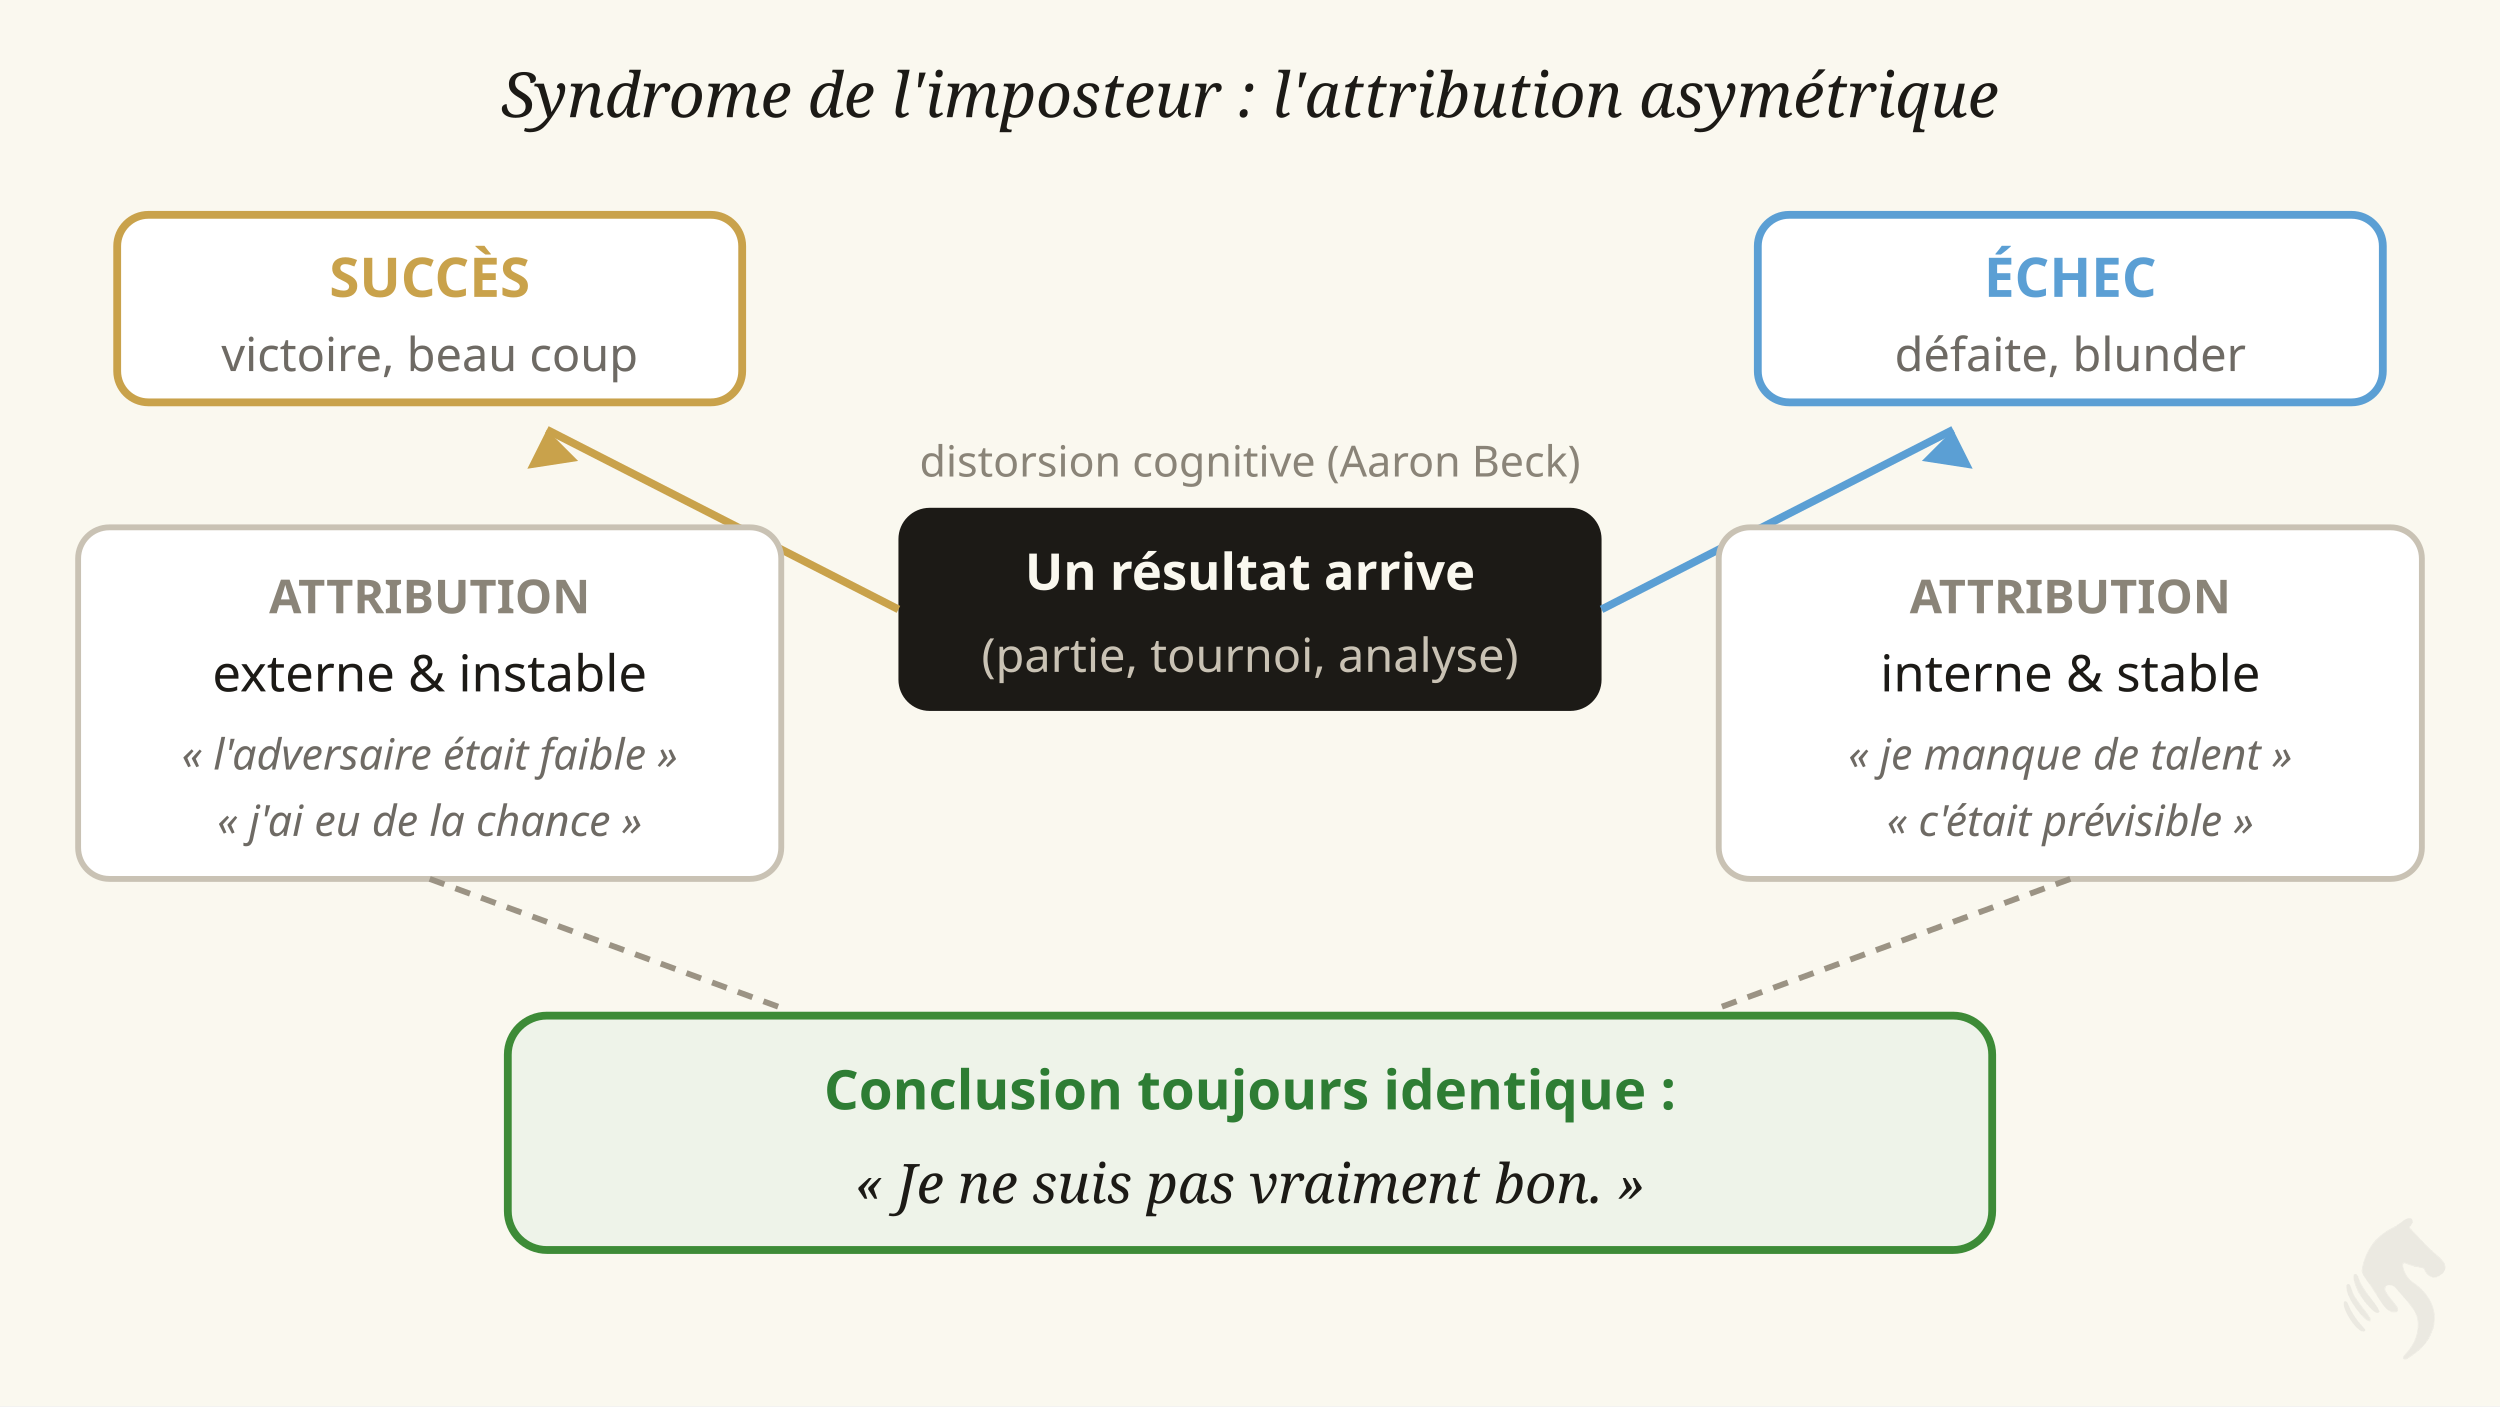
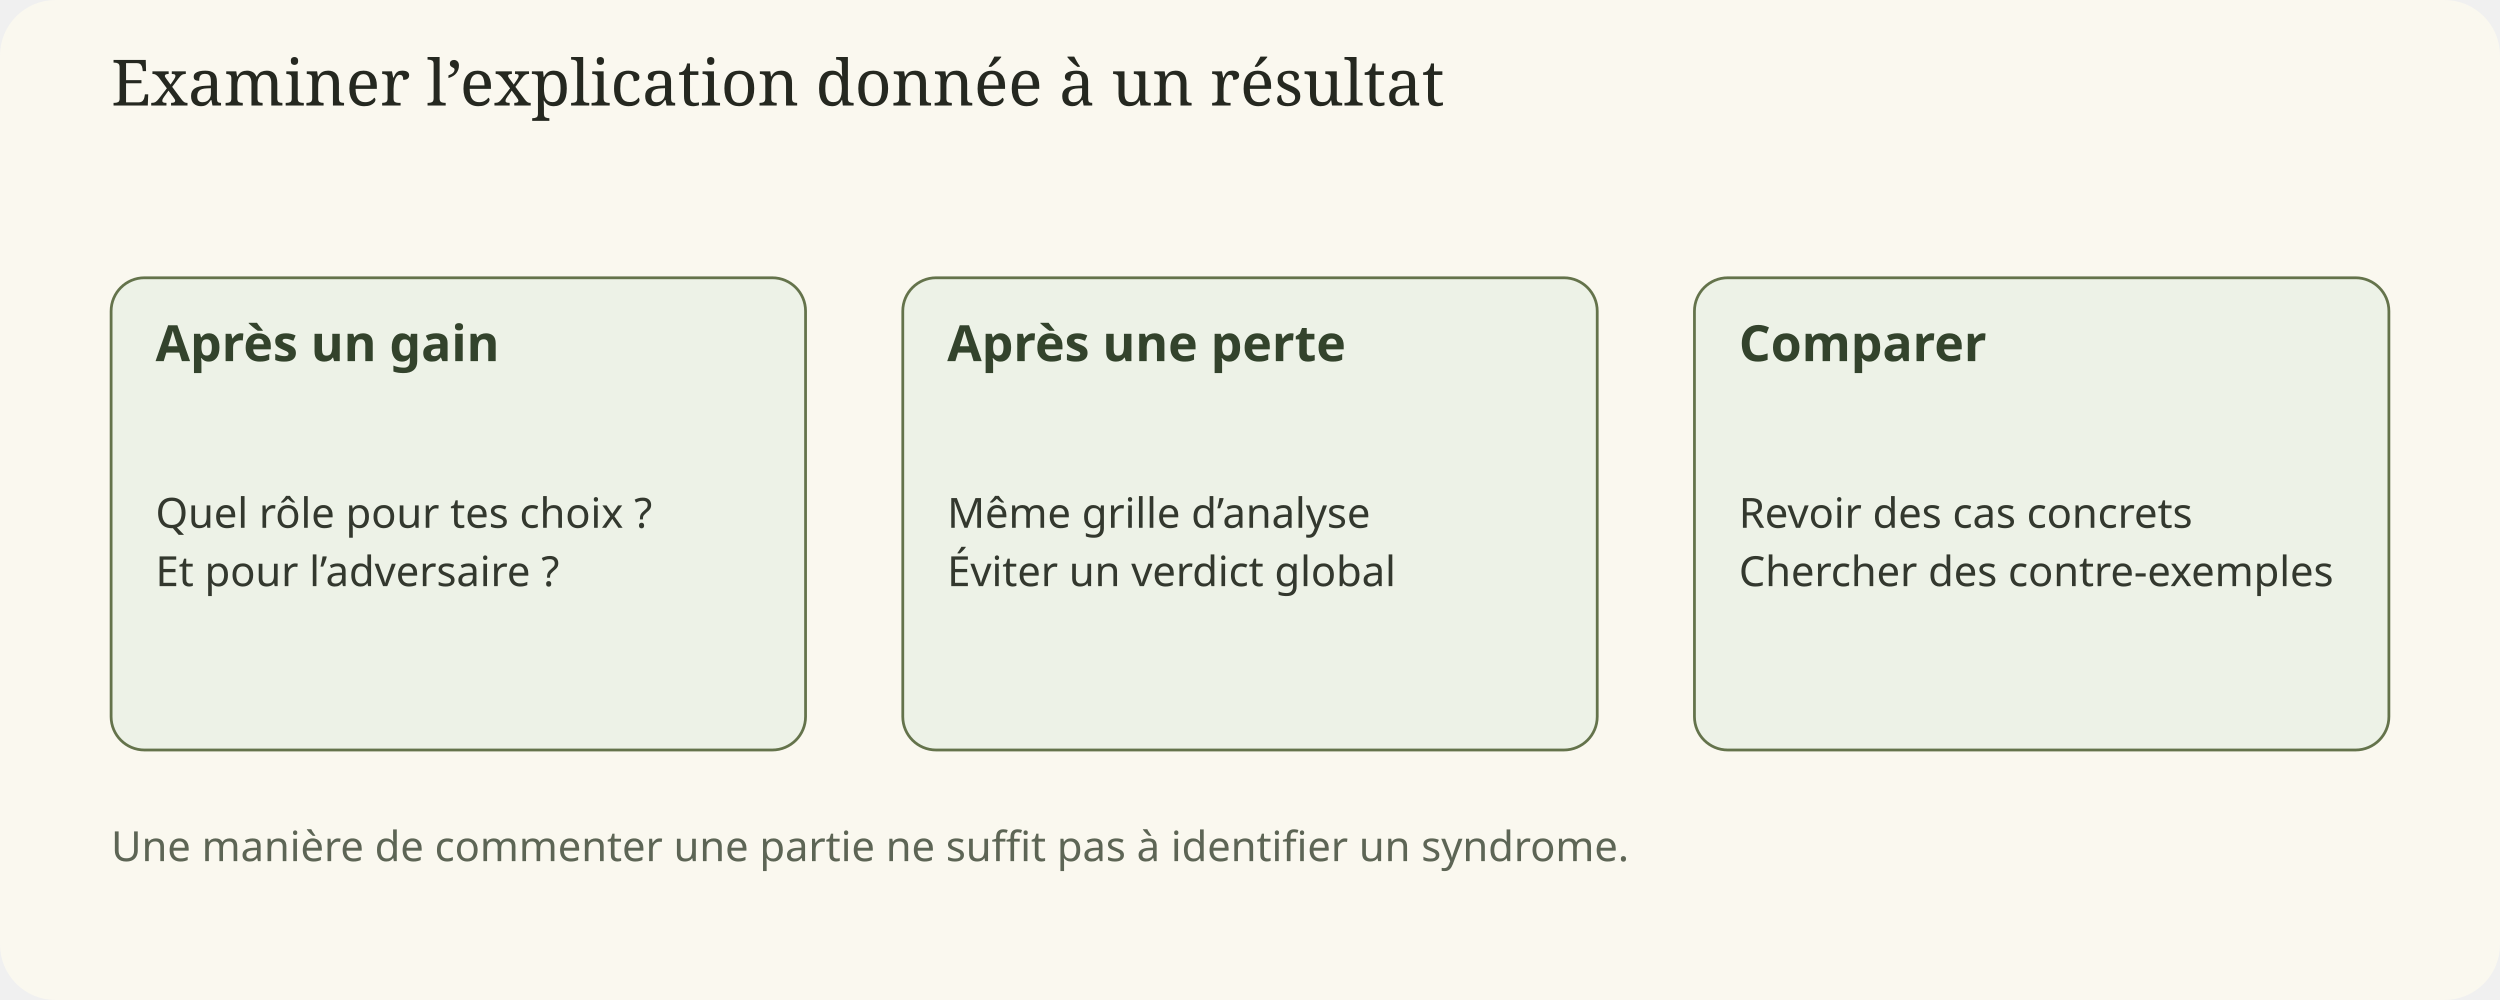
- <svg xmlns="http://www.w3.org/2000/svg" width="640" height="360" viewBox="0 0 640 360" role="img" aria-labelledby="imp1">
-   <rect width="640" height="360" fill="#faf8ef" />
-   <text x="320" y="30" text-anchor="middle" font-family="Georgia, serif" font-size="16" font-style="italic" fill="#1c1a16">Syndrome de l'imposteur : l'attribution asymétrique</text>
-   <rect x="230" y="130" width="180" height="52" rx="8" fill="#1c1a16" />
-   <text x="320" y="151" text-anchor="middle" font-family="system-ui, sans-serif" font-size="13" font-weight="700" fill="#faf8ef">Un résultat arrive</text>
-   <text x="320" y="172" text-anchor="middle" font-family="system-ui, sans-serif" font-size="12" fill="#c9c2b4">(partie, tournoi, analyse)</text>
-   <line x1="230" y1="156" x2="140" y2="110" stroke="#c9a24b" stroke-width="2" />
-   <polygon points="140,110 148,118 135,120" fill="#c9a24b" />
-   <rect x="30" y="55" width="160" height="48" rx="8" fill="#fff" stroke="#c9a24b" stroke-width="2" />
-   <text x="110" y="76" text-anchor="middle" font-family="system-ui, sans-serif" font-size="14" font-weight="700" fill="#c9a24b">SUCCÈS</text>
-   <text x="110" y="95" text-anchor="middle" font-family="system-ui, sans-serif" font-size="12" fill="#6e6a64">victoire, beau coup</text>
-   <rect x="20" y="135" width="180" height="90" rx="8" fill="#fff" stroke="#c9c2b4" stroke-width="1.5" />
-   <text x="110" y="157" text-anchor="middle" font-family="system-ui, sans-serif" font-size="12" font-weight="700" fill="#8a8478">ATTRIBUTION</text>
-   <text x="110" y="177" text-anchor="middle" font-family="system-ui, sans-serif" font-size="13" fill="#1c1a16">externe &amp; instable</text>
-   <text x="110" y="197" text-anchor="middle" font-family="system-ui, sans-serif" font-size="11" font-style="italic" fill="#6e6a64">« l'adversaire était faible »</text>
-   <text x="110" y="214" text-anchor="middle" font-family="system-ui, sans-serif" font-size="11" font-style="italic" fill="#6e6a64">« j'ai eu de la chance »</text>
-   <line x1="410" y1="156" x2="500" y2="110" stroke="#5b9fd4" stroke-width="2" />
-   <polygon points="500,110 492,118 505,120" fill="#5b9fd4" />
-   <rect x="450" y="55" width="160" height="48" rx="8" fill="#fff" stroke="#5b9fd4" stroke-width="2" />
-   <text x="530" y="76" text-anchor="middle" font-family="system-ui, sans-serif" font-size="14" font-weight="700" fill="#5b9fd4">ÉCHEC</text>
-   <text x="530" y="95" text-anchor="middle" font-family="system-ui, sans-serif" font-size="12" fill="#6e6a64">défaite, blunder</text>
-   <rect x="440" y="135" width="180" height="90" rx="8" fill="#fff" stroke="#c9c2b4" stroke-width="1.5" />
-   <text x="530" y="157" text-anchor="middle" font-family="system-ui, sans-serif" font-size="12" font-weight="700" fill="#8a8478">ATTRIBUTION</text>
-   <text x="530" y="177" text-anchor="middle" font-family="system-ui, sans-serif" font-size="13" fill="#1c1a16">interne &amp; stable</text>
-   <text x="530" y="197" text-anchor="middle" font-family="system-ui, sans-serif" font-size="11" font-style="italic" fill="#6e6a64">« je manque de talent »</text>
-   <text x="530" y="214" text-anchor="middle" font-family="system-ui, sans-serif" font-size="11" font-style="italic" fill="#6e6a64">« c'était prévisible »</text>
-   <rect x="130" y="260" width="380" height="60" rx="10" fill="#eef3e9" stroke="#3d8b37" stroke-width="2" />
-   <text x="320" y="284" text-anchor="middle" font-family="system-ui, sans-serif" font-size="14" font-weight="700" fill="#2e7d34">Conclusion toujours identique :</text>
-   <text x="320" y="308" text-anchor="middle" font-family="Georgia, serif" font-size="14" font-style="italic" fill="#1c1a16">« Je ne suis pas vraiment bon. »</text>
-   <line x1="110" y1="225" x2="200" y2="258" stroke="#9b9384" stroke-width="1.5" stroke-dasharray="4 3" />
-   <line x1="530" y1="225" x2="440" y2="258" stroke="#9b9384" stroke-width="1.5" stroke-dasharray="4 3" />
-   <text x="320" y="122" text-anchor="middle" font-family="system-ui, sans-serif" font-size="11" fill="#8a8478">distorsion cognitive (Aaron Beck)</text>
-   <g id="wm" opacity="0.07" transform="translate(600.0,311.9) scale(0.0416)" aria-hidden="true">
-     <g fill="#1e1e1e" fill-rule="evenodd">
-       <path d="M411.5-.5h-16a76 76 0 0 0-24.5 12q-.62-.7-1.5-1l-2 4a4 4 0 0 1-1.5-1 7 7 0 0 1-2.5 3.5 253 253 0 0 0-17 13q-1.42.93-2.5-.5-5.2 7.95-14.5 9a9.4 9.4 0 0 1-4 6q2.3.02 1.5 2A461 461 0 0 1 278.5 73q-13.2 7.95-26 16.5-1.59-1.38 0-3-2.35.35-4 2 .9.98 2 2-92.12 67.08-125.5 177a1316 1316 0 0 0-10 44 51.2 51.2 0 0 0 4.5 31q.1 3.33-2 1l4.5 11q1-2 2 0l5 10 1-1q6 10.95 13 21a651 651 0 0 1 18.5 25 3.4 3.4 0 0 1 1.5-3q21.52 33 43 66 .3 3.4-2.5 1v2a1542 1542 0 0 1 21 32q1 0 1 1a319 319 0 0 0 25 35 160 160 0 0 0 27 25 3.1 3.1 0 0 1 1-3q23.18 14.62 49 5.5 5-2.83 4-8.5-.15-4.6-1.5-9a618 618 0 0 0-55.5-73.5q3-.91 5 1.5a23.5 23.5 0 0 0-7-9q.63 2.4 2 4.5-.17 2.58-1.5.5a364 364 0 0 1-17.5-26.5 50 50 0 0 1-4.5-22.5q.9-4.71 3-9 .63 1.88 2.5 2a7 7 0 0 1 2-3q9.28-8.1 22-8a86 86 0 0 1 23 4.5 11 11 0 0 1 3 4.5q2.58-1.75 5 .5l21.5 23.5q.74 1.95.5 4 3.56 1 6 4a1094 1094 0 0 0 30 34.5l-1 1q3.7 2.7 7.5 5.5a23 23 0 0 1 2 5l5 3a22 22 0 0 0 5.5 8 11.5 11.5 0 0 0 4 4 3.9 3.9 0 0 0-2-3.5q1.7-1.12 3 .5a705 705 0 0 1 42 57.5q-.65 1.46-2 1.5a169 169 0 0 1 10 19 3.8 3.8 0 0 0-.5 4q1 2 2 0 1.4 2.05 2.5 4-.25-2.55.5-5a185 185 0 0 1 11 83q-1 2-2 0a9 9 0 0 0-1.5-4v9a2.3 2.3 0 0 0 1.5-1q.75 10.55-1 21a337 337 0 0 1-18 56l-2.5 3q-1.2-.69-1-2a36 36 0 0 0-4 7 5.2 5.2 0 0 0 3.5-4 4.3 4.3 0 0 1 0 4 350 350 0 0 1-33 52 1108 1108 0 0 1-30 35q-7.17 20.32 13.5 14.5a34 34 0 0 1 6-3 1496 1496 0 0 1 54-37 942 942 0 0 0 29-27q1.25-1.03 2 .5a11 11 0 0 0-3 4q1.35-1.65 2.5 0a29 29 0 0 1 4.5-6 40 40 0 0 0 9-10.5l6-4-1-1a25 25 0 0 1 8.5-7.5q-1.47-2.67 1-5 .22 4.17 2.5 1.5-1.94-3.13 2-4l-1-1q1.48-3.25 4-5.5a8 8 0 0 0-3-1q37.8-53.63 47.5-119 8.4-83.08-38-152a364 364 0 0 0-28-35q-1.03-1.25.5-2 3.58 2.23 2-1l-4-2a5 5 0 0 1-3-.5 484 484 0 0 0-70-58q-.7-.62-1-1.5 1.05-.43 2-1v-3a6 6 0 0 1-5-2q-.66-.1-1 .5 3.72 2.61 0 3-34.57-32.88-46-79.5.2-2.3 2-3v-4q-1.94 5.58-3.5 0-1-9 0-18 2.16-6.4 8.5-8a78 78 0 0 1 22 7.5 403 403 0 0 0 66 18l9 3q-2.45.75-5 .5-1.59 1.6 0 3a16 16 0 0 1 6.5-1 7.3 7.3 0 0 1 2 3q1.38-2.6 3.5-2-1.1-2.32-4-2.5 15.09-2.3 25.5 8.5 5.35 10.23 10 21 12.95 20.94 36.5 28.5-1.88.63-2 2.5a30 30 0 0 0 12.5 3q4.43-.1 8-2 3.2 3.87 5.5-1 1.2.69 1 2a39 39 0 0 0 4.5-2l1 1q.69-1.87-1.5-2.5a12 12 0 0 0 7-3q1.88-1.1 3 .5 2.22-3.62 6-2a8.7 8.7 0 0 1 3-4 41 41 0 0 1 12-6.5l-2-1 5.5-3.5q.62.7 1.5 1 1.82-1.15 0-2.5 1.42-.93 2.5.5a5.8 5.8 0 0 1 .5-4 39 39 0 0 1 6-4.5q-1.55-2.25.5-4.5 3.25-3.5 5-8 1.38-.64 2.5-1-.8-1.05-2-1.5 1.85-5.82 3-11.5v-10h-1q-.85 6-2.5 12-.16-4.46.5-9a63 63 0 0 0-12.5-31 478 478 0 0 0-45.5-44.5q3.06.72 6 2.5-3.15-3.9-7-7.5l1-1q-1.4-1.05-2 .5 1.77 2.4-.5 4a781 781 0 0 1-67.5-65.5l1-.5a29 29 0 0 0 7 6 93 93 0 0 0-14-15 24.5 24.5 0 0 0-9-9.5l1-1a44 44 0 0 0-7-4.5q1.44 2.2 3.5 4 1 1.5 0 3l-72-76q-5.34-7.85 1.5-14.5 1.98-.8 2 1.5a69 69 0 0 1 6-3.5q-1.95-1.94 0-3.5a31 31 0 0 0 6-12q2.05.24 4-.5a79 79 0 0 0-1.5-17.5 94 94 0 0 0-5-10l-1 1a87 87 0 0 0-5.5-3" />
-       <path d="M325.5 44.5q-3.85 1.03-7 3.5a4.2 4.2 0 0 1-4.5-.5q-2.75 2.49-3.5 6-6.97 2.94-14 6-6.75 3.75-13.5 8-.62-.7-1.5-1a37.6 37.6 0 0 1-17 10.5 263 263 0 0 0-12 9.5q-1.59 1.62 0 3 12.8-8.55 26-16.5A461 461 0 0 0 327 46.5q.8-1.98-1.5-2m148 86-21-24a209 209 0 0 1-21-21.5l-8.5-8.5q-4.8-3.3-6-9-9.1-4.3-11.5-13a13 13 0 0 0 3-6q-.02-2.3-2-1.5-6.84 6.65-1.5 14.5l72 76q1-1.5 0-3a20 20 0 0 1-3.5-4m89 86a198 198 0 0 0-17.5-15q.4-2.17-.5-4-3.63-1.2-7-3a26 26 0 0 0-6-6 430 430 0 0 1-27-27.5 2.4 2.4 0 0 0-2-.5 29 29 0 0 1-7-6l-1 .5a781 781 0 0 0 67.5 65.5q2.27-1.6.5-4m-314-128a247 247 0 0 0-42 35.5 14.5 14.5 0 0 1-5 4l1 1a9.3 9.3 0 0 1-6 2.5 76 76 0 0 1-16 20q.3.88 1 1.5a9.4 9.4 0 0 0-5.5 6.5q-1-2-2 0-.93 1.42.5 2.5a25 25 0 0 0-6.5 8.5q-1.6 1.05-3.5 1.5 1.21.45 2 1.5a43 43 0 0 0-7 10 352 352 0 0 0-19.5 37 2.9 2.9 0 0 1-2.5 1 3.3 3.3 0 0 0 2 1.5 47 47 0 0 1-3.5 5.5l-12 34q-.98-1.8-1.5 0 1.4 1.9.5 4a33 33 0 0 1-3.5 5.5q.78.84 1 2a212 212 0 0 0-10 49.5 36 36 0 0 0 7 20q2.1 2.33 2-1a51.2 51.2 0 0 1-4.5-31 1316 1316 0 0 1 10-44q33.38-109.92 125.5-177-1.1-1.02-2-2m376 206q-.5-10.25-5-19.5 1.5-4.37-1.5-.5l-6.5-11q-5.55-3.6-7.5-10l-1 1q-3.75-5.75-9.5-9.5l1-1a850 850 0 0 0-9-7q1.14-2.04-1.5-3.5-1.08 1.43-2.5.5-2.84-1.65-2-4a5 5 0 0 0-3-.5 5 5 0 0 0-.5-3l-1 1a7 7 0 0 0-4.5-3 21 21 0 0 0-6-2.5 478 478 0 0 1 45.5 44.5 63 63 0 0 1 12.5 31q-.66 4.54-.5 9 1.65-6 2.5-12m-259 3v-1q-2.22-5.79 1-11.5l-2-2a67 67 0 0 0 1.5-5.5q.93 7.1 3.5 1-2.43-3.37 2-4a4.3 4.3 0 0 1 2.5 3q.45-1.21 1.5-2 2.3.75 4 2a326 326 0 0 1 28 10.5q11.4 3.22 23 6 1.05 1.6 1.5 3.5 1-4 2 0 1.08-1.43 2.5-.5-1.81 1.35 0 2.5 3.25-.47 7-2 1.85.03 3 1 5.83.22 11 2h5q2.55.25 5-.5l-9-3a403 403 0 0 1-66-18 78 78 0 0 0-22-7.5q-6.34 1.6-8.5 8-1 9 0 18 1.56 5.58 3.5 0m109 6a4.7 4.7 0 0 1 4 3q3.6-3.98 6 1l1-2 4 2a65 65 0 0 1 7.5 10q1.1 3.55 2.5 7-1.77 2.95 2 4 13.35 23.91 39 33 .12-1.87 2-2.5-23.55-7.56-36.5-28.5a305 305 0 0 0-10-21q-10.41-10.8-25.5-8.5 2.9.18 4 2.5m-410 86a9 9 0 0 0 1.5-4 310 310 0 0 0 37.5 86q-1.1 1.02-2 2a40 40 0 0 0 8.5 12 139 139 0 0 0 15 21q2.31 2.97 1.5 6 5.9 1.14 7.5 7 5.7 2.47 5 8 3.8 1.06 6.5 4 20.24 25.5 46 45.5a39 39 0 0 0 20 5 46 46 0 0 1 9-7.5 818 818 0 0 1-10-21.5q1.43-1.08.5-2.5a27 27 0 0 1-3.5-2 185 185 0 0 0-16-23.5q1.43-1.08.5-2.5a13.3 13.3 0 0 1-5.5-5 617 617 0 0 0-22.5-29v-4l-1 1a13 13 0 0 1-4.5-6 11.5 11.5 0 0 1-4-4q-.03 2.3-2 1.5A471 471 0 0 1 97 390.5q-1.8-3.04-.5-6 1.02.54 2 1a9 9 0 0 0-2-4.5q3.83-2.28-1-2.5a597 597 0 0 1-7-18.5l2-1a3.3 3.3 0 0 1-2-3.5 3.1 3.1 0 0 1-3-1q-7.35-19.46-24-8 1.03 2.34-.5 5a97 97 0 0 0 3.5 38" />
-       <path d="M365.5 301.5q-1.8.7-2 3 11.43 46.62 46 79.5 3.72-.39 0-3 .34-.6 1-.5-2.4-2.22-5-4.5l2-2q-2.45-.75-5-.5a8.4 8.4 0 0 0-.5-4q-1.72 1.44-3-1a28 28 0 0 1-3.5-6q-.5 2-1 0a143 143 0 0 1-18-31q-6.22-11.64-9-27a7 7 0 0 0-2-3m-211 174a45 45 0 0 1-9.5-15q-1 2-2 0a41 41 0 0 0-6-9l-1-5-1 1a989 989 0 0 1-17.5-25.5q.7-.62 1-1.5a7.7 7.7 0 0 1-5-6 163 163 0 0 1-15-29q-.98-.46-2-1-1.3 2.96.5 6a471 471 0 0 0 55.5 86.5q1.97.8 2-1.5m-90-86q-2.05 2.77 1.5 4 3.6 16.25 9.5 30.5-2.48 3.62 2 3.5 3.65 9.3 8 18.5l-1 1a11.4 11.4 0 0 1 6 8q-.7.62-1 1.5a10.5 10.5 0 0 1 3.5 5l1-1a62 62 0 0 0 7.5 13q.9-.98 2-2a310 310 0 0 1-37.5-86 9 9 0 0 1-1.5 4m48 210a3.9 3.9 0 0 0-2-3.5q1.7-1.12 3 .5a127 127 0 0 0 39 32q11.3 4.6 8.5-7a147 147 0 0 0-17-32 1467 1467 0 0 0-40-51 554 554 0 0 1-48.5-75l1-1q.84 5.22 6 5a51.6 51.6 0 0 1-11.5-27l-1 2a159 159 0 0 0-11-31 14.3 14.3 0 0 0-10.5-8q-3.2.01-6 1.5-2.85 3.45-6 6.5-.87 16.85 3 33.5a3.6 3.6 0 0 1-2 2q1.38.56 2.5 1.5 3.15 9.81 6.5 19.5-1.21.45-2 1.5a29 29 0 0 0 5.5 7A256 256 0 0 0 55.5 525l-2 1a6.4 6.4 0 0 0 4 1.5 332 332 0 0 0 38.5 53l3.5 5.5-1 1q1.9 1.67 3.5.5a36 36 0 0 0 10.5 12m303-214q-.95.57-2 1 .3.88 1 1.5a484 484 0 0 1 70 58q1.42.72 3 .5a43 43 0 0 0-10-12.5l1-1q-2.66 1.47-5-1a36 36 0 0 0-10-10q1.81-1.35 0-2.5a8 8 0 0 1-3.5 0q-4.57-5.7-10-8a13 13 0 0 0-6.5-5.5 11.5 11.5 0 0 1-3.5-4.5q-.62.7-1.5 1a17.7 17.7 0 0 0-8-5.5q-2.84-1.65-2-4-7.47-2.25-13-7.5m-254 24a526 526 0 0 1 23.5 37 55 55 0 0 1 9 15l1-1a65 65 0 0 0 8.5 13q2.8 2.4 2.5-1-21.48-33-43-66a3.4 3.4 0 0 0-1.5 3m111 63q.16-.93 1-1.5a7 7 0 0 1-3.5-2.5 17.5 17.5 0 0 0-5.5-8q3.7-4.18-2.5-5a41 41 0 0 1-7.5-18.5l2-3a7.2 7.2 0 0 1-2-4.5 3.1 3.1 0 0 0 3-1 37 37 0 0 0-1-7q-1.87-.12-2.5-2a36 36 0 0 0-3 9 50 50 0 0 0 4.5 22.5 364 364 0 0 0 17.5 26.5q1.33 2.08 1.5-.5-1.37-2.1-2-4.5m-272 45v19q2.55 12.15 7 24 15.37 37.49 37 68a54 54 0 0 0 9 12.5q-1.58 2.58 2 3l-1 1 5.5 4.5a82 82 0 0 0 9 12q6.5 6.26 12.5 13 9.5 6.75 17.5 15l1-1q4.56 3.52 9 7l1-2a89 89 0 0 0 13.5 3.5q13.85-4.6 6.5-17.5-1.73 1.44-3-1a307 307 0 0 1-13.5-16 16 16 0 0 0-6-5.5q1.43-1.08.5-2.5a27.2 27.2 0 0 1-12.5-15 3.1 3.1 0 0 1-3-1q-7.5-10.25-15.5-20-.93-1.42.5-2.5a16 16 0 0 1-6-5.5 880 880 0 0 1-19-29.5q.7-.62 1-1.5a8 8 0 0 1-4-4 94 94 0 0 1-12.5-26l-1 1q-3.8-4.62-1.5-10a3.1 3.1 0 0 1-3-1 198 198 0 0 1-7-15.5l1-1a55 55 0 0 1-9-11q-2.85-1.46-6-2l3-1a22 22 0 0 0-9 2 11.4 11.4 0 0 0-4 6.5m277 51a48 48 0 0 0 12 5q-.57 3.66 2 2a5.3 5.3 0 0 1 3.5 3l1-2a45 45 0 0 0 26 0q.45 1.21 1.5 2 1.27-3.4 4-2 1.81-1.15 0-2.5l3-1.5a21 21 0 0 0 3.5-4q1.4-8.23-1.5-16 .3-.88 1-1.5-5.22-1.95-4-7a193 193 0 0 1-18-23.5 16 16 0 0 0-3.5-3q-4.05-7.43-9-12a284 284 0 0 0-14-17q-.75-1.58.5-3a19 19 0 0 1-6-4 4.35 4.35 0 0 0-5-1.5 618 618 0 0 1 55.5 73.5q1.35 4.4 1.5 9 1 5.67-4 8.5-25.82 9.12-49-5.5a3.1 3.1 0 0 0-1 3m115-56a264 264 0 0 1 16 22q-1.7 3.04 1.5 1a494 494 0 0 1 16.5 23l7 10q1.35-.04 2-1.5a705 705 0 0 0-42-57.5q-1.3-1.62-3-.5a3.9 3.9 0 0 1 2 3.5" />
-       <path d="M112.5 599.5q7 9.5 16 17 2 0 2 2 6.9 3.77 11 8.5l13 5.5a5.7 5.7 0 0 0 6 0q2.07 3.94 4 0-3.37-1.23-.5-3 .22-6.86.5-13.5l-3-3.5 3-2.5q-4.58-.9-7.5-4.5a79 79 0 0 0-10.5-16.5q2.67 1.47 5-1a12 12 0 0 1-8.5-3.5 92 92 0 0 0-17.5-23.5l2-1-6.5-4.5a2294 2294 0 0 1-34.5-47q-1 0-1-1-5.27-4.75-4-11.5-2.25-3.25-3.5.5A227 227 0 0 1 61.5 469q.84-.57 1-1.5-5.16.22-6-5l-1 1a554 554 0 0 0 48.5 75 1467 1467 0 0 1 40 51q10.5 14.98 17 32 2.8 11.6-8.5 7a127 127 0 0 1-39-32q-1.3-1.62-3-.5a3.9 3.9 0 0 1 2 3.5m335-4a3349 3349 0 0 1 7.5 35q2.3 19.53.5 39a9 9 0 0 1 1.5 4q1 2 2 0a185 185 0 0 0-11-83q-.75 2.45-.5 5m44-147q1.58 3.23-2 1-1.53.75-.5 2a364 364 0 0 1 28 35q46.4 68.92 38 152-9.7 65.37-47.5 119 1.46.15 3 1a12 12 0 0 0 3.5-6q1.58 1.52 3.5.5-1.16-8.12 7-11-1.6-1.75 1-2.5-.12-8.5 6-14-.81-.1-1-1a3.1 3.1 0 0 1 3-1 5.4 5.4 0 0 1 3-5.5q-1.2-.45-2-1.5a67 67 0 0 0 4.5-10l1 2a9 9 0 0 1 2.5-5l-1-2a6.3 6.3 0 0 1 4-.5 6.5 6.5 0 0 0-3-3 225 225 0 0 1 11-24.5q-.53-1.8-1.5 0-.3-4.51 1-9l1 1a67 67 0 0 0 1.5-13q7.4-.7 1-5a232 232 0 0 0 2-53l.5-5q.57.84 1.5 1a8 8 0 0 0-2.5-5q-6.56-49.08-31.5-89 2.03-1.77-.5-3l-1 1a696 696 0 0 1-17.5-26q-2.18-1.53-1-3.5-3.93-.91-5-4.5-1.26-.5-1-2a69 69 0 0 0-6.5-5q-.69-1.87 1.5-2.5a14 14 0 0 0-4-2.5m-36 230a273 273 0 0 1-13.5 57q-1.4.82-2.5 2 2.69 6.4-4 8.5l2 1a30 30 0 0 0-3 8.5q-.2 1.31 1 2l2.5-3a337 337 0 0 0 18-56 89 89 0 0 0 1-21q-.57.84-1.5 1m-25 84a185 185 0 0 1-24 38l-2.5 6a25 25 0 0 0-6.5 7q-13.95 16.7-28.5 33-1.16 4.05-3.5 7.5-1.35 4.25-1 8a16 16 0 0 1 6 5.5h14a20 20 0 0 1 10-3.5q1.71-1.12 0-2.5a81 81 0 0 0 18.5-12q.62.7 1.5 1a71 71 0 0 1 2-4q1-2 2 0 1.7-4.54 4.5-1a38 38 0 0 1 4.5-6.5 189 189 0 0 0 30.5-23.5q4.55 3.9 4-3a4.6 4.6 0 0 1 4.5-2v-3a5 5 0 0 0 3-.5 41 41 0 0 1 3-5.5 11 11 0 0 1 3-4q-.75-1.53-2-.5a942 942 0 0 1-29 27 1496 1496 0 0 0-54 37 34 34 0 0 0-6 3q-20.67 5.82-13.5-14.5a1108 1108 0 0 0 30-35 350 350 0 0 0 33-52 4.3 4.3 0 0 0 0-4 5.2 5.2 0 0 1-3.5 4" />
-     </g>
-   </g>
+ <svg xmlns="http://www.w3.org/2000/svg" viewBox="0 0 900 360" role="img" aria-labelledby="titre">
+   <rect width="900" height="360" rx="20" fill="#faf8ef" />
+   <text x="40" y="38" font-family="Georgia,serif" font-size="23" fill="#252820">Examiner l’explication donnée à un résultat</text>
+   <rect x="40" y="100" width="250" height="170" rx="12" fill="#edf2e7" stroke="#64734b" />
+   <text x="56" y="130" font-family="system-ui,sans-serif" font-size="18" font-weight="600" fill="#33432c">Après un gain</text>
+   <text x="56" y="190" font-family="system-ui,sans-serif" font-size="15" fill="#33382e">Quel rôle pour tes choix ?</text>
+   <text x="56" y="211" font-family="system-ui,sans-serif" font-size="15" fill="#33382e">Et pour l’adversaire ?</text>
+   <rect x="325" y="100" width="250" height="170" rx="12" fill="#edf2e7" stroke="#64734b" />
+   <text x="341" y="130" font-family="system-ui,sans-serif" font-size="18" font-weight="600" fill="#33432c">Après une perte</text>
+   <text x="341" y="190" font-family="system-ui,sans-serif" font-size="15" fill="#33382e">Même grille d’analyse</text>
+   <text x="341" y="211" font-family="system-ui,sans-serif" font-size="15" fill="#33382e">Éviter un verdict global</text>
+   <rect x="610" y="100" width="250" height="170" rx="12" fill="#edf2e7" stroke="#64734b" />
+   <text x="626" y="130" font-family="system-ui,sans-serif" font-size="18" font-weight="600" fill="#33432c">Comparer</text>
+   <text x="626" y="190" font-family="system-ui,sans-serif" font-size="15" fill="#33382e">Revoir des cas concrets</text>
+   <text x="626" y="211" font-family="system-ui,sans-serif" font-size="15" fill="#33382e">Chercher des contre-exemples</text>
+   <text x="40" y="310" font-family="system-ui,sans-serif" font-size="15" fill="#5d6555">Une manière de commenter une partie ne suffit pas à identifier un syndrome.</text>
</svg>
